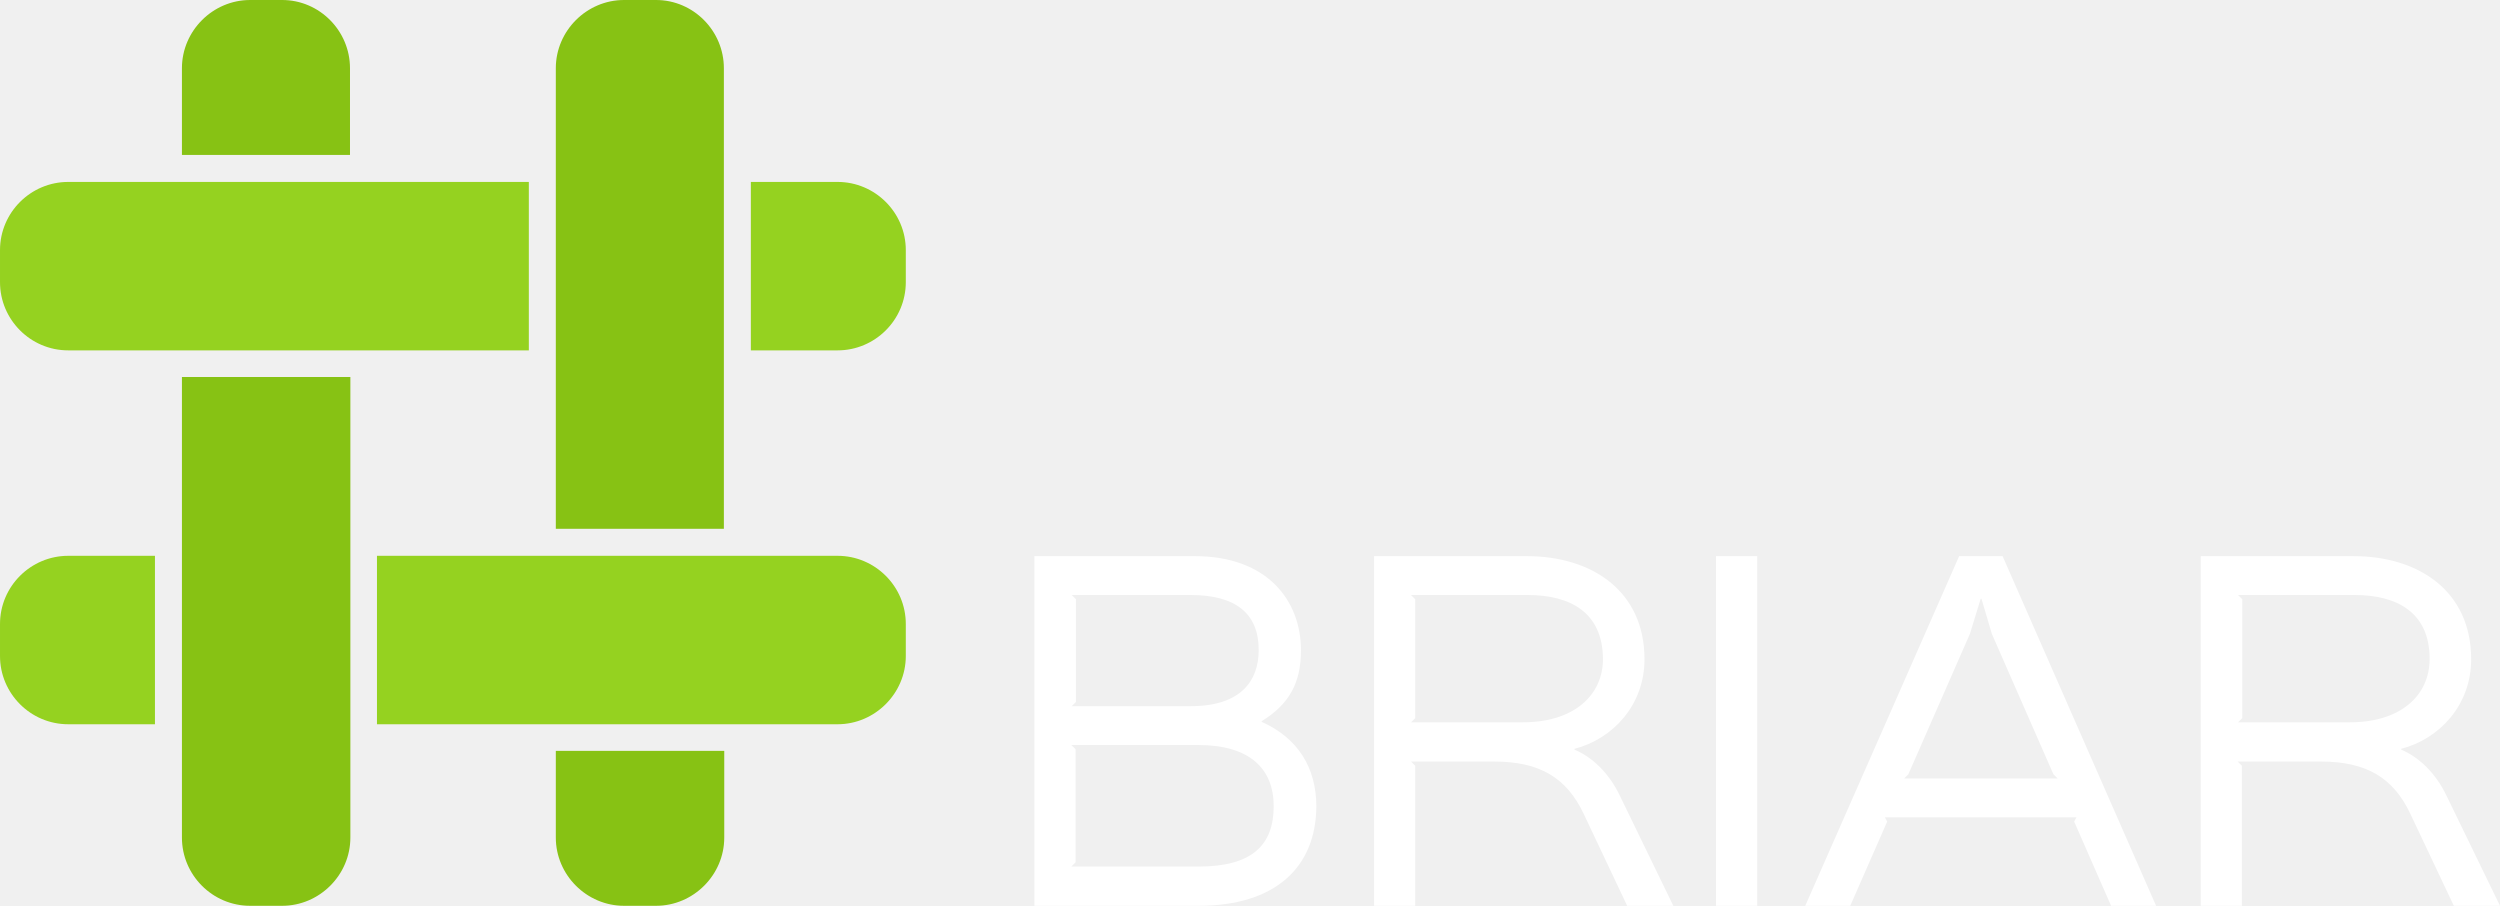
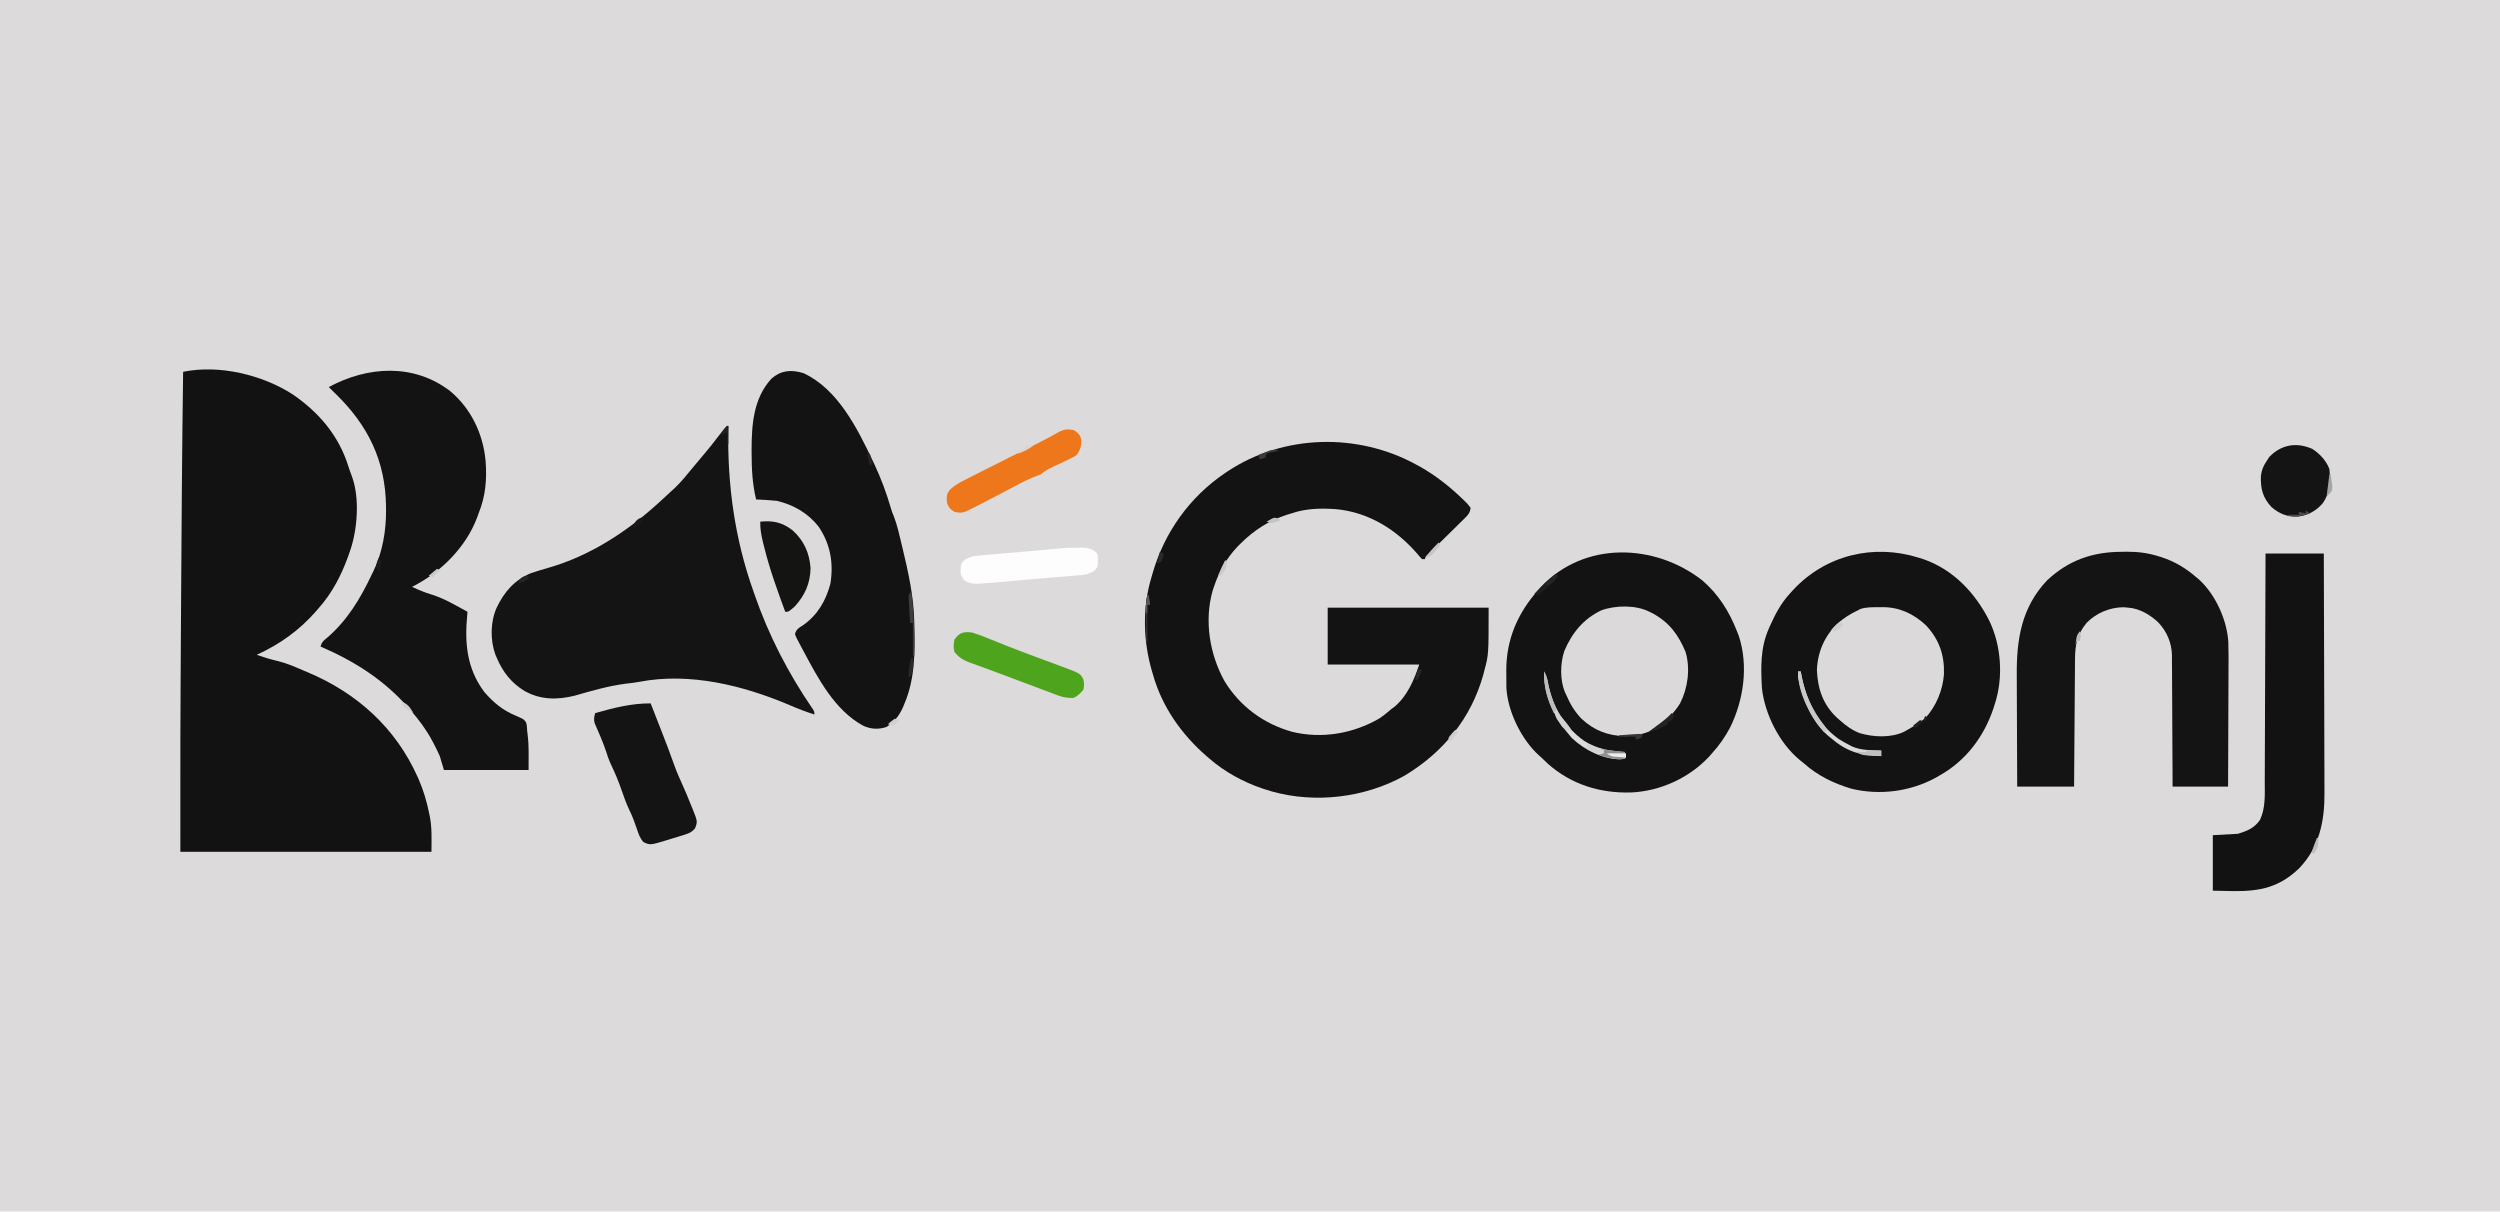
- <svg xmlns="http://www.w3.org/2000/svg" version="1.1" id="Ebene_1" x="0px" y="0px" xml:space="preserve" width="138" height="50">
-   <defs id="defs69" />
-   <style type="text/css" id="style3">
- 	.st0{display:none;fill:#87C214;}
- 	.st1{fill:#87C214;}
- 	.st2{display:none;fill:#FFFFFF;}
- 	.st3{fill:#95D220;}
- 	.st4{display:none;fill:#95D220;}
- 	.st5{fill:#FFFFFF;}
- </style>
-   <path style="fill:#ffffff" d="m 57.098,30.699 0,19.301 9.068,0 c 4.226,0 6.475,-2.124 6.496,-5.479 0,-2.145 -1.018,-3.78 -3.014,-4.672 l 0,-0.041 c 1.508,-0.934 2.166,-2.103 2.166,-3.908 0,-2.739 -1.848,-5.201 -5.861,-5.201 l -8.855,0 z m 18.75,0 0,19.301 2.271,0 0,-7.729 -0.232,-0.234 4.586,0 c 2.548,0 4.013,0.914 4.947,2.889 L 89.82,50 92.367,50 89.438,43.969 c -0.637,-1.359 -1.614,-2.208 -2.527,-2.59 l 0,-0.043 c 2.123,-0.552 3.865,-2.42 3.865,-4.947 0,-3.801 -2.952,-5.689 -6.477,-5.689 l -8.451,0 z m 18.877,0 0,19.301 2.273,0 0,-19.301 -2.273,0 z m 13.42,0 L 99.65,50 l 2.484,0 2.039,-4.65 -0.127,-0.234 10.574,0 -0.127,0.234 2.039,4.65 2.484,0 -8.473,-19.301 -2.4,0 z m 13.336,0 0,19.301 2.271,0 0,-7.729 -0.234,-0.234 4.588,0 c 2.548,0 4.013,0.914 4.947,2.889 L 135.451,50 138,50 135.07,43.969 c -0.637,-1.359 -1.614,-2.208 -2.527,-2.59 l 0,-0.043 c 2.123,-0.552 3.865,-2.42 3.865,-4.947 0,-3.801 -2.952,-5.689 -6.477,-5.689 l -8.451,0 z m -62.322,2.145 6.561,0 c 2.463,0 3.76,0.997 3.76,3.035 0,1.72 -0.999,3.102 -3.76,3.102 l -6.561,0 0.234,-0.234 0,-5.67 -0.234,-0.232 z m 18.729,0 6.434,0 c 2.378,0 4.141,0.975 4.162,3.523 0,2.038 -1.634,3.504 -4.416,3.504 l -6.18,0 0.232,-0.232 0,-6.562 -0.232,-0.232 z m 45.652,0 6.434,0 c 2.357,0 4.141,0.975 4.141,3.523 0,2.038 -1.613,3.504 -4.395,3.504 l -6.18,0 0.234,-0.232 0,-6.562 -0.234,-0.232 z m -14.205,0.211 0.043,0 0.572,1.934 3.398,7.75 0.232,0.232 -8.471,0 0.232,-0.232 3.398,-7.75 0.594,-1.934 z m -50.197,8.07 7.008,0 c 2.845,0 4.162,1.315 4.162,3.375 0,2.145 -1.189,3.334 -4.141,3.334 l -7.029,0 0.234,-0.234 0,-6.242 -0.234,-0.232 z" id="path57" />
-   <g id="g4770" transform="matrix(0.212766,0,0,0.212766,32.24269,18.62433)">
-     <path id="path13-3" d="m -86.64,-87.534 c -9.7,0 -17.701,7.999 -17.701,17.699 l 0,22.5 43.602,0 0,-22.5 c 0,-9.7 -7.902,-17.699 -17.602,-17.699 l -8.299,0 z m 97,0 c -9.7,0 -17.701,7.999 -17.701,17.699 l 0,119.5 43.602,0 0,-119.5 c 0,-9.7 -7.902,-17.699 -17.602,-17.699 l -8.299,0 z m -114.701,97.801 0,119.5 c 0,9.7 7.901,17.699 17.701,17.699 l 8.299,0 c 9.7,0 17.701,-7.999 17.701,-17.699 l 0,-119.5 -43.701,0 z m 97,97 0,22.5 c 0,9.7 8.001,17.699 17.701,17.699 l 8.299,0 c 9.7,0 17.701,-7.999 17.701,-17.699 l 0,-22.5 -43.701,0 z" style="fill:#87c214" />
-     <path id="path35" d="m -133.841,-40.335 c -9.7,0 -17.699,7.901 -17.699,17.701 l 0,8.299 c 0,9.7 7.899,17.701 17.699,17.701 l 119.5,0 0,-43.701 -119.5,0 z m 177.102,0 0,43.701 22.5,0 c 9.7,0 17.699,-7.901 17.699,-17.701 l 0,-8.299 c 0,-9.8 -7.999,-17.701 -17.699,-17.701 l -22.5,0 z M -133.841,56.665 c -9.7,0 -17.699,7.901 -17.699,17.701 l 0,8.299 c 0,9.7 7.899,17.701 17.699,17.701 l 22.5,0 0,-43.701 -22.5,0 z m 80.102,0 0,43.701 119.5,0 c 9.7,0 17.699,-8.001 17.699,-17.701 l 0,-8.299 c 0,-9.8 -7.999,-17.701 -17.699,-17.701 l -119.5,0 z" style="fill:#95d220" />
-   </g>
+ <svg xmlns="http://www.w3.org/2000/svg" version="1.1" width="1802" height="873">
+   <path d="M0 0 C594.66 0 1189.32 0 1802 0 C1802 288.09 1802 576.18 1802 873 C1207.34 873 612.68 873 0 873 C0 584.91 0 296.82 0 0 Z " fill="#DCDADB" transform="translate(0,0)" />
+   <path d="M0 0 C18.825 12.967 33.09 29.683 39.966 51.802 C40.735 54.259 41.592 56.639 42.529 59.036 C48.314 74.74 46.503 98.091 40.841 113.599 C40.188 115.459 40.188 115.459 39.521 117.356 C34.649 130.616 28.228 142.983 18.841 153.599 C18.131 154.429 17.421 155.259 16.689 156.114 C4.604 169.962 -9.467 179.975 -26.159 187.599 C-21.248 189.317 -16.417 190.805 -11.346 191.974 C-4.956 193.537 0.838 195.943 6.841 198.599 C8.114 199.133 9.387 199.666 10.662 200.196 C46.166 215.113 74.063 240.27 89.841 275.599 C90.125 276.233 90.408 276.868 90.701 277.522 C94.161 285.48 96.495 293.534 98.216 302.036 C98.468 303.231 98.468 303.231 98.725 304.451 C100.31 313.06 99.841 320.459 99.841 329.599 C40.111 329.599 -19.619 329.599 -81.159 329.599 C-81.159 240.462 -81.159 240.462 -80.99 211.838 C-80.969 208.299 -80.95 204.761 -80.931 201.222 C-80.88 191.834 -80.827 182.446 -80.772 173.058 C-80.732 166.282 -80.693 159.506 -80.654 152.73 C-80.334 96.351 -79.939 39.974 -79.159 -16.401 C-53.348 -21.76 -21.978 -14.268 0 0 Z " fill="#121212" transform="translate(211.1587,284.4014)" />
+   <path d="M0 0 C0.878 0.471 1.756 0.941 2.66 1.426 C13.904 7.789 24.323 16.002 33.562 25 C34.129 25.54 34.695 26.079 35.279 26.635 C36.816 28.188 36.816 28.188 39 31 C38.697 34.325 37.391 35.976 35.057 38.268 C34.439 38.882 33.822 39.496 33.186 40.128 C32.516 40.779 31.846 41.431 31.156 42.102 C30.472 42.779 29.788 43.457 29.083 44.155 C26.895 46.319 24.698 48.472 22.5 50.625 C20.303 52.786 18.109 54.95 15.917 57.116 C14.553 58.464 13.185 59.808 11.814 61.15 C10.888 62.061 10.888 62.061 9.943 62.991 C9.125 63.792 9.125 63.792 8.29 64.61 C6.888 65.99 6.888 65.99 6 68 C5.34 68 4.68 68 4 68 C2.59 66.566 2.59 66.566 0.938 64.562 C-14.243 46.894 -34.306 34.206 -58 32 C-69.007 31.269 -79.472 31.418 -90 35 C-91.115 35.34 -92.23 35.681 -93.379 36.031 C-106.531 40.304 -117.249 47.249 -127 57 C-127.709 57.709 -128.418 58.418 -129.148 59.148 C-136.9 67.375 -142.485 77.275 -146 88 C-146.299 88.88 -146.598 89.761 -146.906 90.668 C-153.077 112.295 -149.155 136.364 -138.441 155.832 C-127.335 174.171 -110.019 186.863 -89.364 192.561 C-68.032 197.656 -45.836 193.809 -27 183 C-23.794 180.857 -20.888 178.548 -18 176 C-17.19 175.397 -16.381 174.793 -15.547 174.172 C-6.565 166.512 -1.646 154.937 2 144 C-19.78 144 -41.56 144 -64 144 C-64 130.47 -64 116.94 -64 103 C-25.72 103 12.56 103 52 103 C52 136.909 52 136.909 49 148 C48.733 149.06 48.466 150.119 48.191 151.211 C39.382 182.926 19.196 207.426 -8.75 224.188 C-37.256 240.01 -72.8 244.279 -104.293 235.477 C-105.865 234.996 -107.435 234.504 -109 234 C-109.698 233.775 -110.396 233.551 -111.116 233.319 C-124.726 228.748 -138.15 221.435 -149 212 C-149.795 211.325 -150.591 210.649 -151.41 209.953 C-169.424 194.25 -183.572 174.237 -190 151 C-190.379 149.733 -190.379 149.733 -190.766 148.441 C-197.051 126.72 -197.635 102.686 -191 81 C-190.796 80.279 -190.593 79.558 -190.383 78.814 C-181.99 49.155 -163.59 23.262 -138 6 C-137.178 5.444 -137.178 5.444 -136.339 4.876 C-95.886 -22.05 -42.279 -23.283 0 0 Z " fill="#131313" transform="translate(1021,335)" />
+   <path d="M0 0 C1.159 0.362 2.318 0.724 3.512 1.098 C25.143 8.649 41.025 25.657 51.051 45.77 C59.525 63.601 61.044 86.167 55 105 C54.636 106.159 54.273 107.318 53.898 108.512 C47.009 129.07 34.068 146.292 15 157 C14.099 157.523 13.198 158.047 12.27 158.586 C-6.125 168.583 -28.065 171.453 -48.5 166.5 C-61.37 162.669 -72.978 157.015 -83 148 C-83.968 147.227 -84.936 146.453 -85.934 145.656 C-100.465 133.56 -111.003 112.615 -113 94 C-113.833 78.985 -114.182 64.916 -108 51 C-107.7 50.319 -107.4 49.637 -107.091 48.936 C-103.345 40.573 -99.229 32.796 -93 26 C-92.138 25.046 -91.275 24.092 -90.387 23.109 C-66.988 -1.924 -32.557 -10.226 0 0 Z " fill="#131313" transform="translate(1383,402)" />
+   <path d="M0 0 C11.64 9.942 19.523 22.526 25.035 36.691 C25.687 38.341 25.687 38.341 26.352 40.023 C33.397 61.505 29.951 85.962 20.158 105.967 C16.579 112.822 12.216 118.955 7.035 124.691 C6.383 125.436 5.731 126.182 5.059 126.949 C-9.348 142.435 -30.263 152.005 -51.359 152.902 C-73.726 153.529 -94.395 147.177 -111.34 132.129 C-112.889 130.657 -114.431 129.179 -115.965 127.691 C-116.577 127.153 -117.189 126.614 -117.82 126.059 C-130.374 114.625 -140.086 94.711 -141.15 77.737 C-141.233 74.448 -141.238 71.168 -141.215 67.879 C-141.223 66.78 -141.23 65.681 -141.238 64.549 C-141.186 42.286 -132.822 23.223 -117.965 6.691 C-117.378 6.034 -116.792 5.377 -116.188 4.699 C-84.861 -28.47 -34.266 -26.682 0 0 Z " fill="#131313" transform="translate(1226.965,418.3086)" />
+   <path d="M0 0 C0.33 0 0.66 0 1 0 C0.984 0.823 0.969 1.645 0.952 2.493 C0.293 42.625 5.547 81.088 19 119 C19.294 119.85 19.587 120.701 19.89 121.577 C30.032 150.932 44.254 178.485 61.829 204.058 C63 206 63 206 63 208 C56.838 206.052 50.923 203.765 45 201.188 C11.772 187.045 -26.897 177.476 -63.066 184.441 C-66.389 185.074 -69.702 185.436 -73.062 185.812 C-85.506 187.437 -97.669 190.958 -109.711 194.422 C-122.324 197.607 -134.58 197.47 -146 191 C-155.484 185.205 -161.737 177.18 -166 167 C-166.321 166.242 -166.642 165.484 -166.973 164.703 C-170.727 154.296 -170.556 141.105 -166 131 C-160.588 119.619 -153.147 111.054 -141.355 106.164 C-137.091 104.685 -132.774 103.439 -128.438 102.188 C-99.388 93.802 -73.372 77.1 -51 57 C-50.474 56.529 -49.949 56.059 -49.407 55.574 C-45.898 52.424 -42.437 49.229 -39 46 C-38.016 45.08 -38.016 45.08 -37.012 44.141 C-32.787 40.061 -29.128 35.588 -25.449 31.016 C-22.87 27.84 -20.223 24.732 -17.562 21.625 C-13.262 16.588 -9.164 11.422 -5.172 6.137 C-3.531 3.967 -1.927 1.927 0 0 Z " fill="#131413" transform="translate(524,307)" />
+   <path d="M0 0 C15.036 12.58 23.657 30.685 25.496 50.078 C26.528 63.728 25.576 75.364 20.496 88.078 C20.112 89.143 19.728 90.208 19.332 91.305 C11.164 112.807 -7.11 130.881 -27.504 141.078 C-22.788 143.317 -18.137 145.222 -13.129 146.703 C-4.062 149.6 4.186 154.508 12.496 159.078 C12.424 159.77 12.352 160.463 12.277 161.176 C10.341 181.591 11.908 199.928 24.633 216.934 C31.286 224.609 38.022 230.154 47.434 234.016 C53.109 236.526 53.109 236.526 54.734 238.844 C55.302 240.976 55.442 242.873 55.496 245.078 C55.597 245.857 55.697 246.635 55.801 247.438 C56.865 256.002 56.496 264.395 56.496 273.078 C36.366 273.078 16.236 273.078 -4.504 273.078 C-5.494 269.778 -6.484 266.478 -7.504 263.078 C-8.932 259.912 -10.375 256.883 -12.004 253.828 C-12.44 253.008 -12.875 252.188 -13.324 251.344 C-17.591 243.552 -22.671 236.752 -28.504 230.078 C-28.964 229.546 -29.425 229.014 -29.899 228.466 C-47.612 208.147 -68.919 194.725 -93.504 184.078 C-92.4 180.767 -91.698 180.196 -89.066 178.078 C-74.22 165.375 -64.718 149.556 -56.504 132.078 C-56.094 131.26 -55.684 130.441 -55.262 129.598 C-48.841 116.332 -46.11 100.513 -46.254 85.891 C-46.26 84.893 -46.266 83.896 -46.272 82.868 C-46.705 50.254 -59.093 24.902 -82.34 2.172 C-83.054 1.481 -83.768 0.79 -84.504 0.078 C-85.506 -0.92 -86.507 -1.919 -87.504 -2.922 C-59.562 -18.039 -26.248 -20.147 0 0 Z " fill="#131313" transform="translate(324.5039,281.9219)" />
+   <path d="M0 0 C24.628 11.322 38.866 39.728 49.895 63.047 C50.365 64.032 50.836 65.017 51.32 66.031 C55.989 76.034 59.805 86.286 62.902 96.879 C63.872 100.119 63.872 100.119 65.266 103.461 C67.744 109.985 69.208 116.834 70.832 123.609 C71.008 124.339 71.184 125.068 71.365 125.819 C75.572 143.335 79.507 160.969 79.895 179.047 C79.92 179.941 79.946 180.834 79.973 181.755 C80.463 200.537 80.418 220.484 72.895 238.047 C72.536 238.935 72.178 239.823 71.809 240.738 C69.089 246.862 65.557 251.365 59.895 255.047 C53.918 257.001 48.679 256.699 43.02 254.109 C22.453 242.911 10.494 219.93 -0.105 200.047 C-0.447 199.415 -0.788 198.782 -1.14 198.131 C-5.022 190.916 -5.022 190.916 -6.105 188.047 C-4.867 184.33 -3.662 183.872 -0.418 181.797 C10.007 174.664 16.145 164.135 19.422 151.93 C21.865 137.031 19.486 123.116 10.863 110.547 C3.212 100.831 -7.133 94.934 -19.105 92.047 C-21.745 91.771 -24.393 91.563 -27.043 91.422 C-27.727 91.383 -28.411 91.345 -29.115 91.305 C-30.778 91.212 -32.442 91.128 -34.105 91.047 C-36.85 79.702 -37.345 68.642 -37.355 56.984 C-37.356 56.299 -37.357 55.613 -37.358 54.907 C-37.329 36.831 -35.936 18.06 -23.105 4.047 C-16.234 -2.044 -8.841 -2.713 0 0 Z " fill="#131313" transform="translate(579.1055,268.9531)" />
+   <path d="M0 0 C1.26 -0.021 2.52 -0.041 3.818 -0.062 C11.981 -0.096 19.148 0.807 26.938 3.25 C27.999 3.579 27.999 3.579 29.082 3.914 C38.644 7.082 46.262 11.679 53.938 18.25 C54.935 19.08 54.935 19.08 55.953 19.926 C67.763 30.645 76.081 48.914 77.1 64.786 C77.359 72.164 77.282 79.545 77.23 86.926 C77.225 89.306 77.221 91.687 77.218 94.067 C77.206 100.293 77.177 106.518 77.143 112.744 C77.113 119.112 77.099 125.481 77.084 131.85 C77.052 144.317 76.999 156.783 76.938 169.25 C63.737 169.25 50.538 169.25 36.938 169.25 C36.928 166.207 36.919 163.164 36.909 160.03 C36.875 149.959 36.82 139.889 36.754 129.819 C36.714 123.715 36.682 117.612 36.667 111.508 C36.651 105.614 36.617 99.72 36.569 93.826 C36.554 91.582 36.546 89.337 36.546 87.092 C36.543 83.939 36.516 80.787 36.483 77.635 C36.488 76.714 36.493 75.792 36.499 74.843 C36.353 65.71 32.852 57.388 26.48 50.727 C20.594 45.295 13.056 40.779 4.938 40.25 C3.762 40.147 2.586 40.044 1.375 39.938 C-8.646 40.129 -18.099 44.104 -25.062 51.25 C-31.831 59.492 -33.357 66.999 -33.381 77.408 C-33.396 78.902 -33.396 78.902 -33.412 80.426 C-33.443 83.699 -33.46 86.973 -33.477 90.246 C-33.495 92.523 -33.515 94.8 -33.535 97.077 C-33.587 103.056 -33.626 109.035 -33.663 115.014 C-33.703 121.121 -33.755 127.227 -33.805 133.334 C-33.901 145.306 -33.985 157.278 -34.062 169.25 C-47.593 169.25 -61.123 169.25 -75.062 169.25 C-75.131 156.358 -75.185 143.465 -75.218 130.573 C-75.234 124.585 -75.255 118.597 -75.289 112.609 C-75.322 106.819 -75.339 101.029 -75.347 95.238 C-75.353 93.041 -75.363 90.844 -75.38 88.646 C-75.564 62.836 -71.864 39.998 -53.582 20.621 C-38.151 6.123 -20.857 0.084 0 0 Z " fill="#141414" transform="translate(1529.062,397.75)" />
+   <path d="M0 0 C13.86 0 27.72 0 42 0 C42.09 24.366 42.164 48.732 42.207 73.099 C42.228 84.414 42.256 95.729 42.302 107.043 C42.342 116.911 42.367 126.779 42.376 136.647 C42.382 141.867 42.394 147.087 42.423 152.306 C42.45 157.231 42.458 162.156 42.452 167.08 C42.454 168.877 42.461 170.673 42.477 172.469 C42.643 192.733 38.794 211.767 24.203 226.879 C10.064 240.491 -3.772 243.485 -23 243.312 C-27.95 243.209 -32.9 243.106 -38 243 C-38 229.8 -38 216.6 -38 203 C-32.06 202.67 -26.12 202.34 -20 202 C-13.253 200.02 -8.059 197.879 -4 192 C0.11 183.286 -0.558 173.552 -0.568 164.158 C-0.559 162.363 -0.548 160.569 -0.537 158.774 C-0.509 153.928 -0.5 149.081 -0.494 144.235 C-0.484 139.161 -0.458 134.087 -0.434 129.012 C-0.39 119.415 -0.362 109.818 -0.339 100.22 C-0.311 89.289 -0.268 78.358 -0.222 67.427 C-0.13 44.951 -0.06 22.476 0 0 Z " fill="#121212" transform="translate(1633,399)" />
+   <path d="M0 0 C0.904 -0.016 1.807 -0.032 2.738 -0.049 C14.895 -0.058 25.173 4.74 34 13.062 C43.504 23.181 47.382 34.472 46.961 48.262 C46.189 59.421 41.337 71.576 33.531 79.797 C29.581 83.158 25.271 85.793 20.75 88.312 C19.991 88.751 19.231 89.189 18.449 89.641 C8.894 94.328 -3.797 93.712 -13.812 90.75 C-19.437 88.544 -23.808 85.36 -28.25 81.312 C-28.876 80.766 -29.503 80.219 -30.148 79.656 C-40.183 70.366 -44.103 58.709 -44.625 45.188 C-44.088 32.045 -38.98 20.398 -29.375 11.375 C-24.991 7.691 -20.448 4.714 -15.25 2.312 C-14.55 1.946 -13.85 1.58 -13.129 1.203 C-8.773 -0.145 -4.533 -0.016 0 0 Z " fill="#DBD9D9" transform="translate(1354.25,437.6875)" />
+   <path d="M0 0 C1.207 0.603 1.207 0.603 2.438 1.219 C14.394 7.78 20.843 16.676 26 29 C29.503 41.046 27.629 54.999 22 66 C19.958 69.344 17.701 72.168 15 75 C14.354 75.697 13.708 76.395 13.043 77.113 C4.343 85.684 -5.65 89.547 -17.688 89.625 C-30.002 89.374 -40.13 85.473 -49.16 76.965 C-54.012 71.822 -57.258 66.492 -60 60 C-60.48 58.993 -60.48 58.993 -60.969 57.965 C-64.667 49.078 -64.458 37.131 -61.375 28.062 C-55.755 15.067 -47.755 5.164 -34.836 -1.039 C-24.629 -4.792 -9.773 -5.039 0 0 Z " fill="#DBD9D9" transform="translate(1189,441)" />
+   <path d="M0 0 C1.905 4.87 3.807 9.74 5.707 14.612 C6.351 16.262 6.996 17.913 7.641 19.563 C10.748 27.505 13.835 35.44 16.645 43.492 C18.432 48.569 20.475 53.43 22.755 58.302 C24.957 63.073 26.921 67.936 28.875 72.812 C29.29 73.81 29.705 74.807 30.133 75.834 C33.847 85.138 33.847 85.138 32 90 C29.573 93.094 26.929 93.902 23.23 95.043 C21.526 95.57 21.526 95.57 19.787 96.107 C18.599 96.464 17.411 96.82 16.188 97.188 C15.011 97.556 13.835 97.924 12.623 98.303 C-0.339 102.252 -0.339 102.252 -5.191 99.969 C-7.75 97.184 -8.757 94.02 -9.938 90.5 C-10.454 89.039 -10.973 87.58 -11.496 86.121 C-11.75 85.411 -12.004 84.7 -12.265 83.968 C-13.212 81.432 -14.331 79.003 -15.5 76.562 C-17.643 72.01 -19.312 67.379 -20.938 62.625 C-23.154 56.141 -25.733 50.04 -28.691 43.855 C-30.146 40.681 -31.254 37.5 -32.293 34.172 C-33.079 31.757 -33.99 29.418 -34.938 27.062 C-35.27 26.235 -35.603 25.407 -35.945 24.555 C-36.669 22.801 -37.415 21.057 -38.18 19.32 C-38.554 18.451 -38.927 17.583 -39.312 16.688 C-39.833 15.518 -39.833 15.518 -40.363 14.324 C-41.125 11.545 -40.755 9.75 -40 7 C-26.758 3.265 -13.868 -0.081 0 0 Z " fill="#141414" transform="translate(469,507)" />
+   <path d="M0 0 C2.97 1.98 4.655 3.352 5.406 6.938 C5.616 11.548 4.679 14.171 2 18 C-0.297 19.53 -0.297 19.53 -2.965 20.789 C-3.93 21.256 -4.895 21.722 -5.889 22.203 C-6.895 22.672 -7.901 23.142 -8.938 23.625 C-10.927 24.572 -12.916 25.522 -14.902 26.477 C-15.784 26.89 -16.666 27.303 -17.574 27.729 C-19.93 28.963 -21.902 30.377 -24 32 C-25.334 32.57 -26.692 33.087 -28.062 33.562 C-33.086 35.502 -37.759 37.904 -42.5 40.438 C-50.557 44.719 -58.629 48.967 -66.75 53.125 C-67.857 53.706 -68.963 54.286 -70.104 54.885 C-80.131 59.982 -80.131 59.982 -86 59 C-89.075 56.972 -90.666 55.502 -91.48 51.84 C-91.734 47.731 -91.745 45.866 -88.961 42.631 C-85.516 39.57 -82.067 37.669 -77.965 35.629 C-77.182 35.23 -76.398 34.831 -75.591 34.419 C-73.045 33.124 -70.491 31.843 -67.938 30.562 C-66.174 29.669 -64.412 28.775 -62.649 27.88 C-57.44 25.239 -52.222 22.617 -47 20 C-46.254 19.626 -45.508 19.252 -44.739 18.867 C-39.146 16.065 -33.553 13.264 -27.945 10.49 C-21.997 7.542 -16.161 4.471 -10.403 1.164 C-6.529 -0.713 -4.238 -0.804 0 0 Z " fill="#EF771B" transform="translate(774,310)" />
+   <path d="M0 0 C5.277 3.24 10.208 8.611 12.398 14.473 C13.424 23.649 13.056 31.844 7.398 39.473 C2.651 44.888 -2.89 47.776 -9.98 48.824 C-17.534 49.273 -23.795 46.847 -29.457 41.828 C-35.713 34.985 -37.177 28.773 -36.957 19.633 C-36.46 15.214 -35.098 12.105 -32.602 8.473 C-32.024 7.586 -31.447 6.699 -30.852 5.785 C-22.205 -3.102 -11.314 -4.979 0 0 Z " fill="#141414" transform="translate(1666.602,323.5273)" />
+   <path d="M0 0 C3.946 1.208 7.752 2.71 11.57 4.272 C14.951 5.656 18.35 6.996 21.746 8.344 C22.473 8.634 23.2 8.924 23.948 9.222 C29.846 11.567 35.776 13.815 41.723 16.031 C42.624 16.367 43.525 16.703 44.454 17.049 C48.041 18.384 51.63 19.717 55.22 21.046 C57.732 21.977 60.243 22.912 62.754 23.848 C63.5 24.122 64.245 24.397 65.013 24.68 C77.709 29.417 77.709 29.417 80 34 C80.5 37.438 80.5 37.438 80 41 C77.827 43.63 76.053 45.473 73 47 C68.791 47.255 65.629 46.767 61.695 45.291 C60.682 44.916 59.669 44.542 58.626 44.156 C56.999 43.537 56.999 43.537 55.34 42.906 C54.2 42.481 53.059 42.056 51.884 41.619 C48.232 40.255 44.585 38.878 40.938 37.5 C38.541 36.603 36.145 35.707 33.748 34.812 C29.054 33.058 24.365 31.292 19.679 29.516 C15.38 27.888 11.071 26.294 6.747 24.734 C5.301 24.205 5.301 24.205 3.826 23.665 C2.05 23.016 0.269 22.376 -1.516 21.75 C-6.387 19.951 -9.623 18.128 -13 14 C-13.906 10.888 -13.696 8.154 -13 5 C-9.556 -0.273 -5.927 -0.893 0 0 Z " fill="#4EA51D" transform="translate(701,456)" />
+   <path d="M0 0 C0.772 -0.021 1.543 -0.041 2.338 -0.062 C6.985 -0.094 9.864 0.321 13.688 3.25 C15.338 4.901 14.976 6.795 15.062 9.062 C15.035 13.875 15.035 13.875 12.312 16.812 C9.153 18.543 7.164 19.398 3.603 19.699 C2.756 19.773 1.91 19.846 1.037 19.922 C0.114 19.998 -0.81 20.074 -1.762 20.152 C-2.725 20.235 -3.689 20.318 -4.682 20.403 C-7.788 20.668 -10.894 20.928 -14 21.188 C-16.012 21.358 -18.025 21.53 -20.037 21.701 C-23.063 21.959 -26.09 22.216 -29.117 22.471 C-34.287 22.905 -39.457 23.349 -44.625 23.812 C-45.65 23.903 -46.675 23.994 -47.731 24.088 C-49.662 24.26 -51.594 24.434 -53.525 24.611 C-75.992 26.609 -75.992 26.609 -81.234 23.539 C-84.267 20.198 -84.017 17.936 -83.812 13.598 C-83.312 11.25 -83.312 11.25 -80.938 8.688 C-77.342 6.718 -75.102 6.043 -71.012 5.693 C-69.903 5.597 -68.794 5.5 -67.652 5.4 C-66.447 5.299 -65.242 5.198 -64 5.094 C-62.761 4.987 -61.523 4.879 -60.247 4.769 C-56.943 4.484 -53.639 4.202 -50.335 3.922 C-45.711 3.529 -41.088 3.129 -36.464 2.731 C-34.004 2.52 -31.545 2.309 -29.085 2.1 C-23.215 1.599 -17.351 1.071 -11.493 0.448 C-7.664 0.1 -3.842 0.026 0 0 Z " fill="#FDFDFD" transform="translate(776.3125,394.75)" />
+   <path d="M0 0 C9.207 -0.868 15.528 0.433 23 6 C31.376 13.391 35.473 22.485 36.25 33.562 C36.004 44.481 32.267 52.908 25 61 C20.446 65 20.446 65 18 65 C12.426 49.816 6.909 34.714 3 19 C2.683 17.756 2.366 16.512 2.039 15.23 C0.761 10.005 -0.152 5.403 0 0 Z " fill="#141413" transform="translate(548,376)" />
+   <path d="M0 0 C1.563 2.836 2.323 5.247 2.812 8.438 C6.029 25.263 14.921 40.19 28.992 50.109 C38.528 55.981 46.998 57.219 58 58 C58.562 59.938 58.562 59.938 59 62 C58 63 58 63 54.75 63.312 C42.124 63.154 29.035 56.557 20 48 C7.896 34.138 -0.545 18.832 0 0 Z " fill="#DCDCDC" transform="translate(1113,484)" />
+   <path d="M0 0 C0.66 0 1.32 0 2 0 C2.147 0.848 2.294 1.696 2.445 2.57 C5.901 20.644 13.993 37.857 29.445 48.719 C31.918 50.261 34.412 51.662 37 53 C37.934 53.495 37.934 53.495 38.887 54 C45.449 56.961 52.916 56.733 60 57 C60 58.32 60 59.64 60 61 C46.277 60.794 35.674 58.085 25 49 C24 48.215 24 48.215 22.98 47.414 C9.715 36.609 3.379 20.359 0 4 C0 2.68 0 1.36 0 0 Z " fill="#D9D9D9" transform="translate(1296,484)" />
+   <path d="M0 0 C0.66 0 1.32 0 2 0 C2.147 0.848 2.294 1.696 2.445 2.57 C5.12 16.556 10.175 27.77 19 39 C19.66 39.99 20.32 40.98 21 42 C20.34 42.66 19.68 43.32 19 44 C8.972 31.633 0 16.442 0 0 Z " fill="#C9C8C8" transform="translate(1296,484)" />
+   <path d="M0 0 C5.94 0.66 11.88 1.32 18 2 C18.33 3.32 18.66 4.64 19 6 C18 7 18 7 14.625 7.25 C9.182 7.21 4.163 5.595 -1 4 C0.32 3.67 1.64 3.34 3 3 C3 2.34 3 1.68 3 1 C2.01 0.67 1.02 0.34 0 0 Z " fill="#909090" transform="translate(1153,540)" />
+   <path d="M0 0 C0.33 0 0.66 0 1 0 C2.811 15.38 3.25 30.52 3 46 C2.67 46 2.34 46 2 46 C2 38.08 2 30.16 2 22 C1.34 22 0.68 22 0 22 C-0.196 18.709 -0.381 15.417 -0.562 12.125 C-0.619 11.188 -0.675 10.251 -0.732 9.285 C-0.781 8.389 -0.829 7.493 -0.879 6.57 C-0.926 5.743 -0.973 4.915 -1.022 4.063 C-1 2 -1 2 0 0 Z " fill="#3E3D3D" transform="translate(656,427)" />
+   <path d="M0 0 C1.548 2.815 2.321 5.21 2.812 8.375 C4.066 15.184 6.562 21.543 9 28 C8.34 28.66 7.68 29.32 7 30 C2.476 19.95 -0.41 11.067 0 0 Z " fill="#BDBBBC" transform="translate(1113,484)" />
+   <path d="M0 0 C0.66 0.66 1.32 1.32 2 2 C0.625 4 0.625 4 -1 6 C-1.66 6 -2.32 6 -3 6 C-3 6.66 -3 7.32 -3 8 C-7.428 10.745 -10.719 12.485 -16 13 C-14.007 11.501 -12.012 10.008 -10 8.535 C-6.409 5.891 -3.037 3.291 0 0 Z " fill="#232324" transform="translate(1205,514)" />
+   <path d="M0 0 C2.812 2.719 5.3 5.527 7.688 8.625 C8.289 9.401 8.891 10.177 9.512 10.977 C11 13 11 13 12 15 C8.664 14.706 7.315 14.335 4.98 11.855 C4.389 10.975 3.797 10.095 3.188 9.188 C2.583 8.315 1.978 7.442 1.355 6.543 C0 4 0 4 0 0 Z " fill="#D3D2D3" transform="translate(1121,512)" />
+   <path d="M0 0 C0.66 0.33 1.32 0.66 2 1 C-1.184 5.053 -4.473 8.423 -8.449 11.703 C-10.123 13.064 -10.123 13.064 -12 15 C-12.99 14.67 -13.98 14.34 -15 14 C-13.441 12.413 -11.877 10.831 -10.312 9.25 C-9.442 8.368 -8.572 7.487 -7.676 6.578 C-5.22 4.212 -2.699 2.081 0 0 Z " fill="#1D1D1F" transform="translate(1121,414)" />
+   <path d="M0 0 C3.63 0 7.26 0 11 0 C11 1.32 11 2.64 11 4 C8.562 3.886 6.125 3.759 3.688 3.625 C2.652 3.579 2.652 3.579 1.596 3.531 C-2.07 3.319 -3.879 3.081 -7 1 C-4.69 1 -2.38 1 0 1 C0 0.67 0 0.34 0 0 Z " fill="#BFBFBF" transform="translate(1345,541)" />
+   <path d="M0 0 C5.94 2.475 5.94 2.475 12 5 C12 5.66 12 6.32 12 7 C6.136 6.744 2.342 6.342 -2 2 C-1.34 2 -0.68 2 0 2 C0 1.34 0 0.68 0 0 Z " fill="#D4D4D3" transform="translate(1144,536)" />
+   <path d="M0 0 C0.33 0 0.66 0 1 0 C1.33 2.31 1.66 4.62 2 7 C1.34 7 0.68 7 0 7 C0 15.91 0 24.82 0 34 C-0.33 34 -0.66 34 -1 34 C-1.025 29.962 -1.043 25.923 -1.055 21.885 C-1.06 20.512 -1.067 19.14 -1.075 17.767 C-1.088 15.789 -1.093 13.81 -1.098 11.832 C-1.103 10.643 -1.108 9.455 -1.114 8.23 C-1.012 5.353 -0.666 2.793 0 0 Z " fill="#323332" transform="translate(827,429)" />
+   <path d="M0 0 C4.62 0 9.24 0 14 0 C14 0.99 14 1.98 14 3 C12.228 2.886 10.458 2.758 8.688 2.625 C7.701 2.555 6.715 2.486 5.699 2.414 C3 2 3 2 0 0 Z " fill="#ECECEC" transform="translate(1158,543)" />
+   <path d="M0 0 C0.33 0.66 0.66 1.32 1 2 C-0.072 3.322 -1.158 4.632 -2.25 5.938 C-2.853 6.668 -3.457 7.399 -4.078 8.152 C-6.107 10.103 -7.254 10.617 -10 11 C-6.792 7.194 -3.593 3.454 0 0 Z " fill="#C7C5C6" transform="translate(1037,391)" />
+   <path d="M0 0 C0.33 0 0.66 0 1 0 C1 4.29 1 8.58 1 13 C0.67 13 0.34 13 0 13 C0 10.36 0 7.72 0 5 C-1.65 5.66 -3.3 6.32 -5 7 C-3.478 4.371 -2.156 2.156 0 0 Z " fill="#202021" transform="translate(524,307)" />
+   <path d="M0 0 C0 3 0 3 0 3 Z M-2 3 C-1.67 3.66 -1.34 4.32 -1 5 C-1.66 5.66 -2.32 6.32 -3 7 C-3 4 -3 4 -2 3 Z M-6 6 C-5.34 6.33 -4.68 6.66 -4 7 C-5.65 8.65 -7.3 10.3 -9 12 C-9.66 11.34 -10.32 10.68 -11 10 C-9.35 8.68 -7.7 7.36 -6 6 Z " fill="#212122" transform="translate(1390,513)" />
+   <path d="M0 0 C-0.957 0.164 -0.957 0.164 -1.934 0.332 C-2.76 0.491 -3.586 0.649 -4.438 0.812 C-5.261 0.963 -6.085 1.114 -6.934 1.27 C-7.616 1.511 -8.297 1.752 -9 2 C-9.33 2.99 -9.66 3.98 -10 5 C-12.062 5.688 -12.062 5.688 -14 6 C-14.33 5.01 -14.66 4.02 -15 3 C-13.255 2.299 -11.504 1.615 -9.75 0.938 C-8.775 0.555 -7.801 0.172 -6.797 -0.223 C-3.96 -1.011 -2.706 -1.024 0 0 Z " fill="#393939" transform="translate(922,325)" />
+   <path d="M0 0 C-0.33 0.99 -0.66 1.98 -1 3 C-3.062 3.688 -3.062 3.688 -5 4 C-5 3.34 -5 2.68 -5 2 C-8.96 2 -12.92 2 -17 2 C-17 1.67 -17 1.34 -17 1 C-14.729 0.832 -12.458 0.666 -10.188 0.5 C-8.291 0.361 -8.291 0.361 -6.355 0.219 C-4.24 0.081 -2.12 0 0 0 Z " fill="#363636" transform="translate(1184,529)" />
+   <path d="M0 0 C0.99 0.66 1.98 1.32 3 2 C-2.395 4.271 -7.262 4.204 -13 4 C-13 3.67 -13 3.34 -13 3 C-10.36 3 -7.72 3 -5 3 C-5 2.34 -5 1.68 -5 1 C-3.35 1.33 -1.7 1.66 0 2 C0 1.34 0 0.68 0 0 Z " fill="#4C4B4A" transform="translate(1662,368)" />
+   <path d="M0 0 C0.66 0.66 1.32 1.32 2 2 C0.02 4.31 -1.96 6.62 -4 9 C-4.33 8.01 -4.66 7.02 -5 6 C-3.596 3.736 -1.803 1.979 0 0 Z " fill="#D0CECF" transform="translate(1049,526)" />
+   <path d="M0 0 C0.66 0.33 1.32 0.66 2 1 C-2.308 6.785 -2.308 6.785 -5.812 7.875 C-6.895 7.937 -6.895 7.937 -8 8 C-5.333 5.333 -2.667 2.667 0 0 Z " fill="#232424" transform="translate(1121,414)" />
+   <path d="M0 0 C0.33 0 0.66 0 1 0 C1.369 9.41 1.369 9.41 -1 14 C-1.33 14 -1.66 14 -2 14 C-2.212 8.808 -1.591 4.873 0 0 Z " fill="#292928" transform="translate(657,474)" />
+   <path d="M0 0 C0.33 0 0.66 0 1 0 C1.428 3.64 0.974 5.046 -0.875 8.312 C-1.927 9.643 -1.927 9.643 -3 11 C-3.66 11 -4.32 11 -5 11 C-3.55 7.209 -1.848 3.613 0 0 Z " fill="#CCCACB" transform="translate(883,404)" />
+   <path d="M0 0 C0.99 0.33 1.98 0.66 3 1 C2.188 3.938 2.188 3.938 1 7 C0.01 7.33 -0.98 7.66 -2 8 C-1.477 5.237 -0.891 2.674 0 0 Z " fill="#272828" transform="translate(836,398)" />
+   <path d="M0 0 C0.33 0 0.66 0 1 0 C1.277 1.913 1.52 3.831 1.75 5.75 C1.889 6.817 2.028 7.885 2.172 8.984 C2 12 2 12 -2 16 C-1.34 10.72 -0.68 5.44 0 0 Z " fill="#A5A4A4" transform="translate(1679,342)" />
+   <path d="M0 0 C0.33 0 0.66 0 1 0 C1.323 4.626 0.845 7.28 -2 11 C-2.66 11 -3.32 11 -4 11 C-2.787 7.276 -1.491 3.622 0 0 Z " fill="#BEBCBD" transform="translate(1670,604)" />
+   <path d="M0 0 C0 0.66 0 1.32 0 2 C-2.312 4.188 -2.312 4.188 -5 6 C-5.99 5.67 -6.98 5.34 -8 5 C-3.375 0 -3.375 0 0 0 Z " fill="#CFCECF" transform="translate(1328,449)" />
+   <path d="M0 0 C0.66 0.99 1.32 1.98 2 3 C1.125 6.688 1.125 6.688 0 10 C-1.125 8.375 -1.125 8.375 -2 6 C-1.125 2.75 -1.125 2.75 0 0 Z " fill="#1C1C1D" transform="translate(273,402)" />
+   <path d="M0 0 C-1.389 3.356 -2.917 5.073 -6 7 C-6.66 7 -7.32 7 -8 7 C-6.768 3.303 -4.206 0 0 0 Z " fill="#19191A" transform="translate(464,373)" />
+   <path d="M0 0 C1.98 0 3.96 0 6 0 C2.59 2.865 -0.907 4.347 -5 6 C-5 5.34 -5 4.68 -5 4 C-4.041 3.845 -4.041 3.845 -3.062 3.688 C-2.382 3.461 -1.701 3.234 -1 3 C-0.67 2.01 -0.34 1.02 0 0 Z " fill="#DED4CE" transform="translate(739,321)" />
+   <path d="M0 0 C4.206 1.502 5.739 4.286 8 8 C4.638 6.559 2.408 4.752 0 2 C0 1.34 0 0.68 0 0 Z " fill="#D0CFCF" transform="translate(290,506)" />
+   <path d="M0 0 C0.99 0.33 1.98 0.66 3 1 C1.125 5.75 1.125 5.75 0 8 C-0.66 8 -1.32 8 -2 8 C-1.34 5.36 -0.68 2.72 0 0 Z " fill="#272727" transform="translate(1022,482)" />
+   <path d="M0 0 C0.934 3.01 1.044 3.867 0 7 C-0.66 7 -1.32 7 -2 7 C-2.33 7.99 -2.66 8.98 -3 10 C-2.25 3.375 -2.25 3.375 0 0 Z " fill="#BCBABB" transform="translate(1499,455)" />
+   <path d="M0 0 C0.536 0.392 1.073 0.784 1.625 1.188 C-4.661 3.616 -4.661 3.616 -8.375 2.188 C-2.96 -1.012 -2.96 -1.012 0 0 Z " fill="#C5C4C4" transform="translate(921.375,373.8125)" />
+   <path d="M0 0 C0.99 0.33 1.98 0.66 3 1 C1.25 3.062 1.25 3.062 -1 5 C-3.25 4.75 -3.25 4.75 -5 4 C-2.688 1.938 -2.688 1.938 0 0 Z " fill="#D1CFD0" transform="translate(645,518)" />
+   <path d="M0 0 C0.33 0 0.66 0 1 0 C1.33 2.31 1.66 4.62 2 7 C1.34 7 0.68 7 0 7 C0 8.98 0 10.96 0 13 C-0.33 13 -0.66 13 -1 13 C-1.077 8.484 -1.102 4.409 0 0 Z " fill="#595859" transform="translate(827,429)" />
+   <path d="M0 0 C0 0.66 0 1.32 0 2 C-2.561 4.296 -3.48 5 -7 5 C-6 2 -6 2 -4.062 0.812 C-2 0 -2 0 0 0 Z " fill="#232424" transform="translate(381,415)" />
+   <path d="M0 0 C0.66 0.33 1.32 0.66 2 1 C0.35 2.65 -1.3 4.3 -3 6 C-3.99 5.67 -4.98 5.34 -6 5 C-4.02 3.35 -2.04 1.7 0 0 Z " fill="#CDCACC" transform="translate(315,410)" />
+   <path d="M0 0 C0.66 0 1.32 0 2 0 C2.66 2.31 3.32 4.62 4 7 C3.34 7.66 2.68 8.32 2 9 C1.34 6.03 0.68 3.06 0 0 Z " fill="#252526" transform="translate(625,327)" />
</svg>
